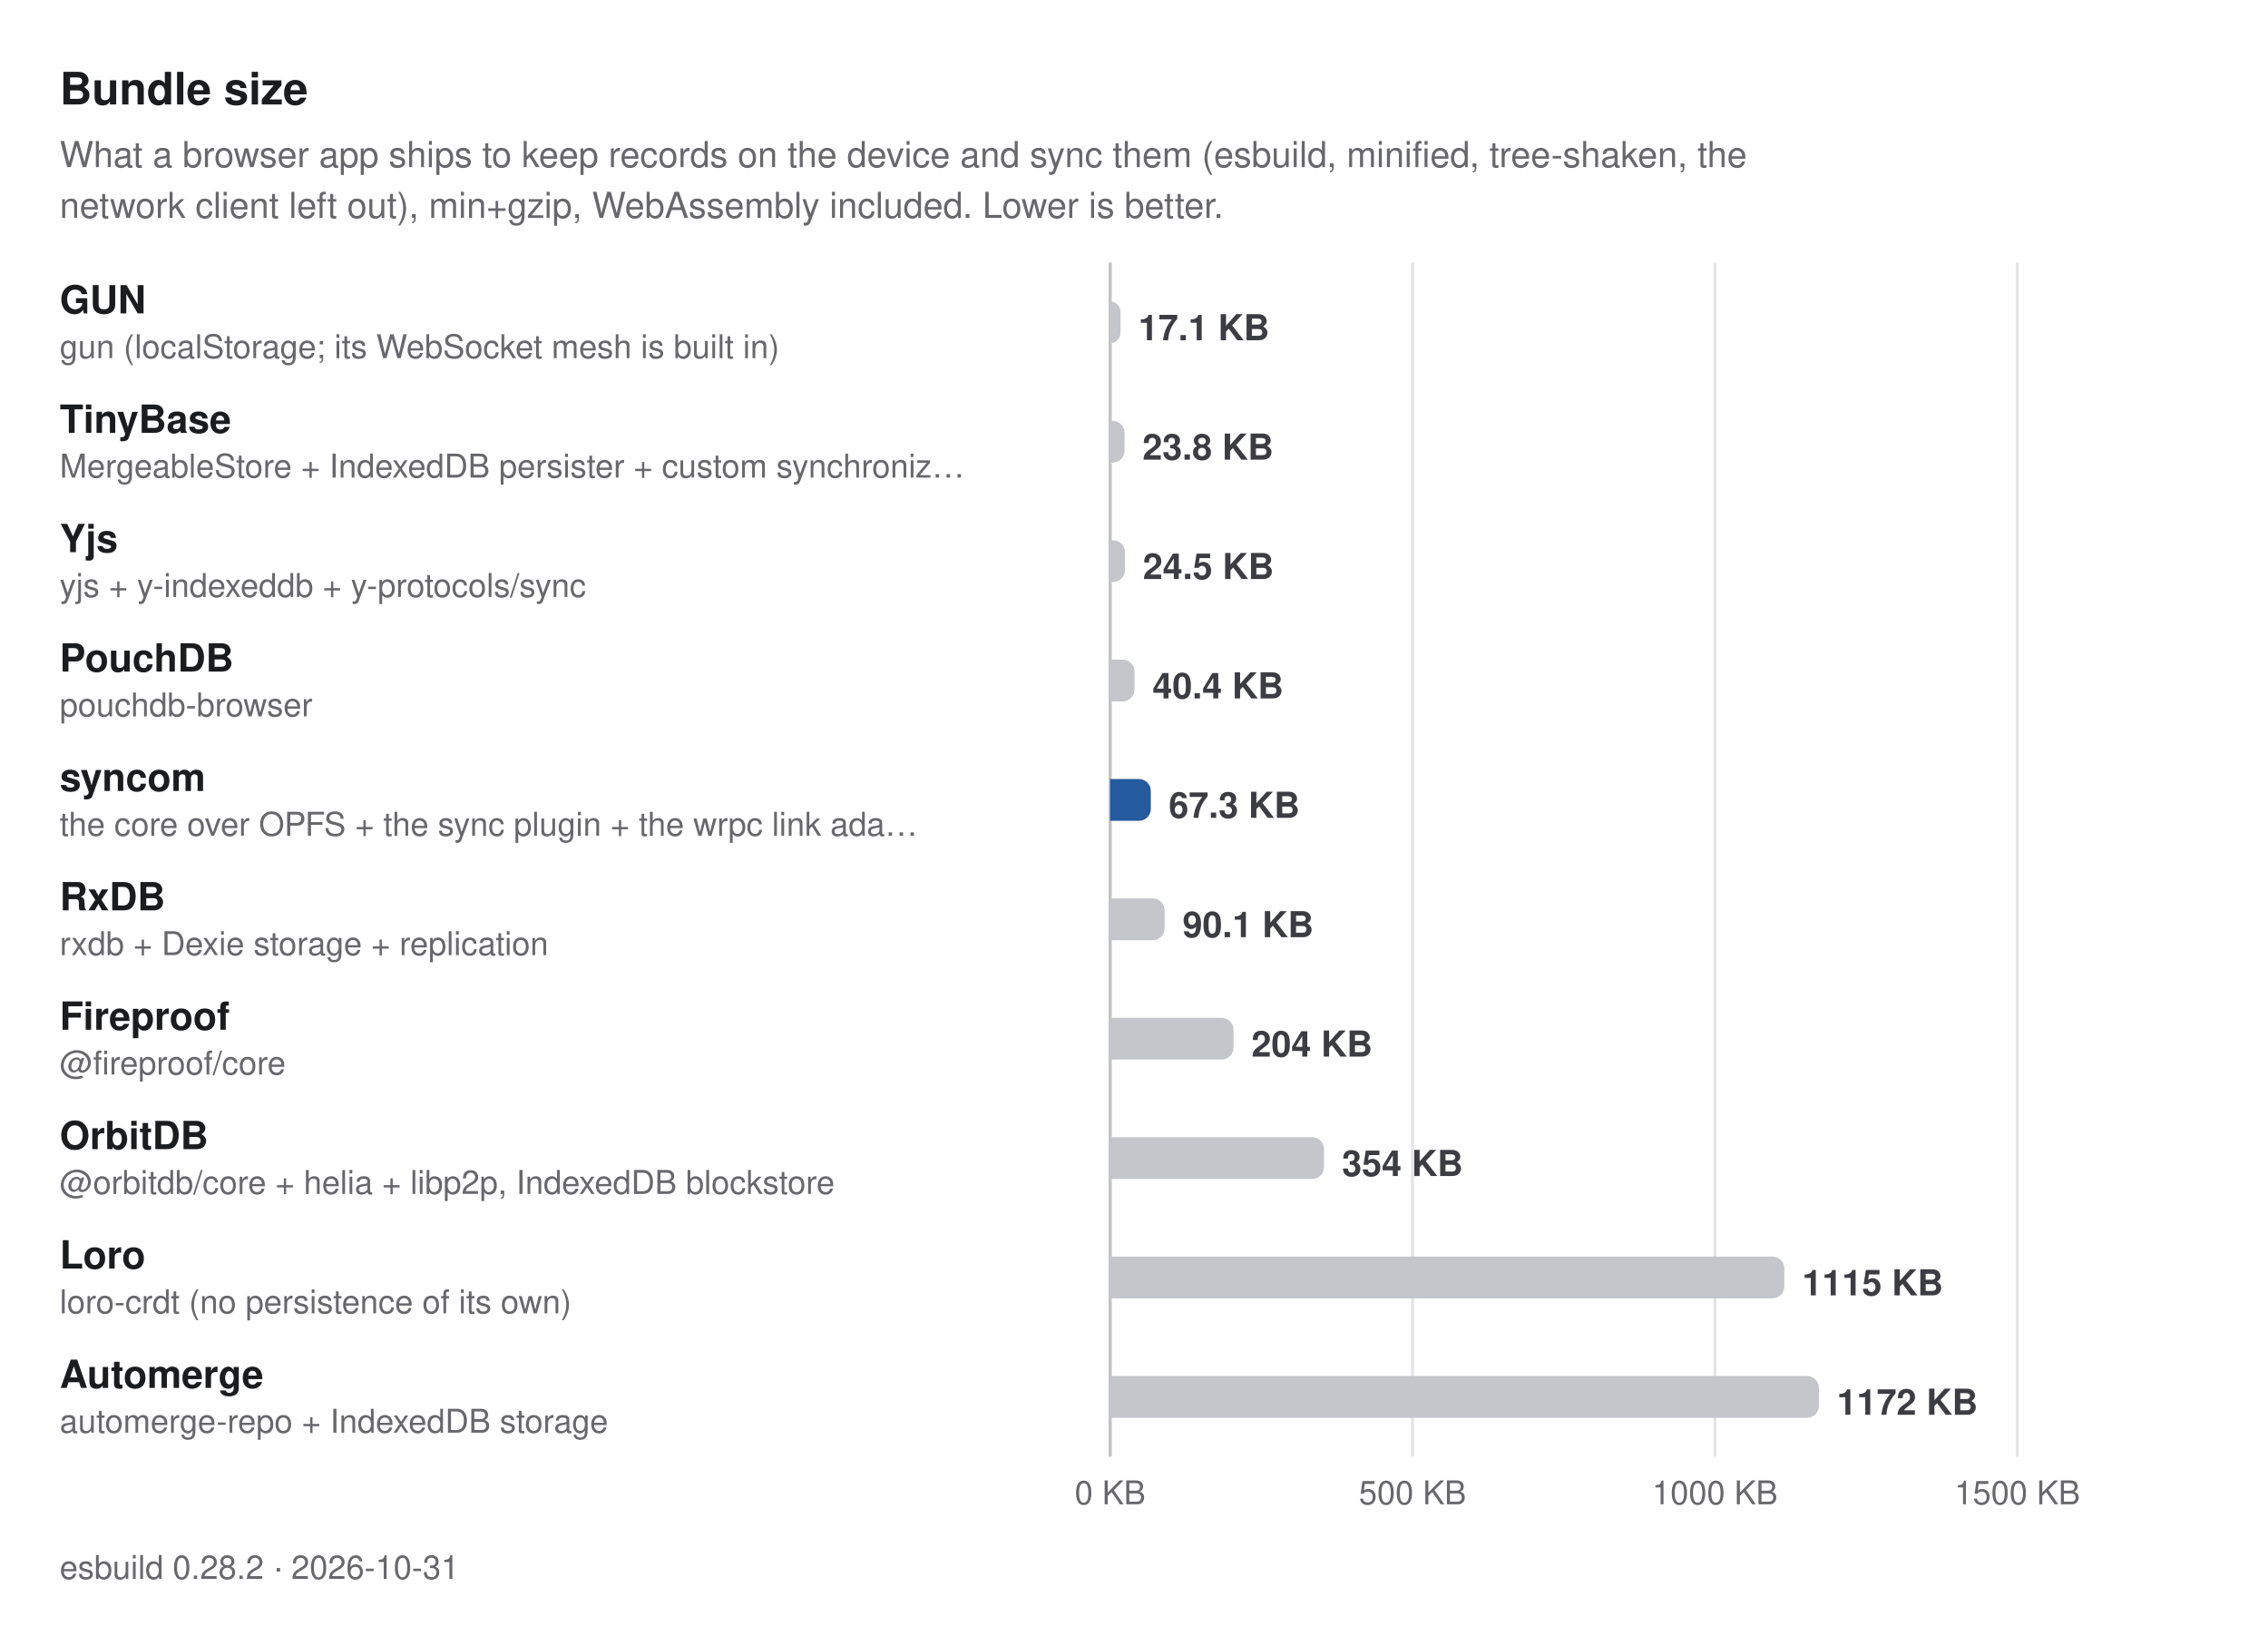
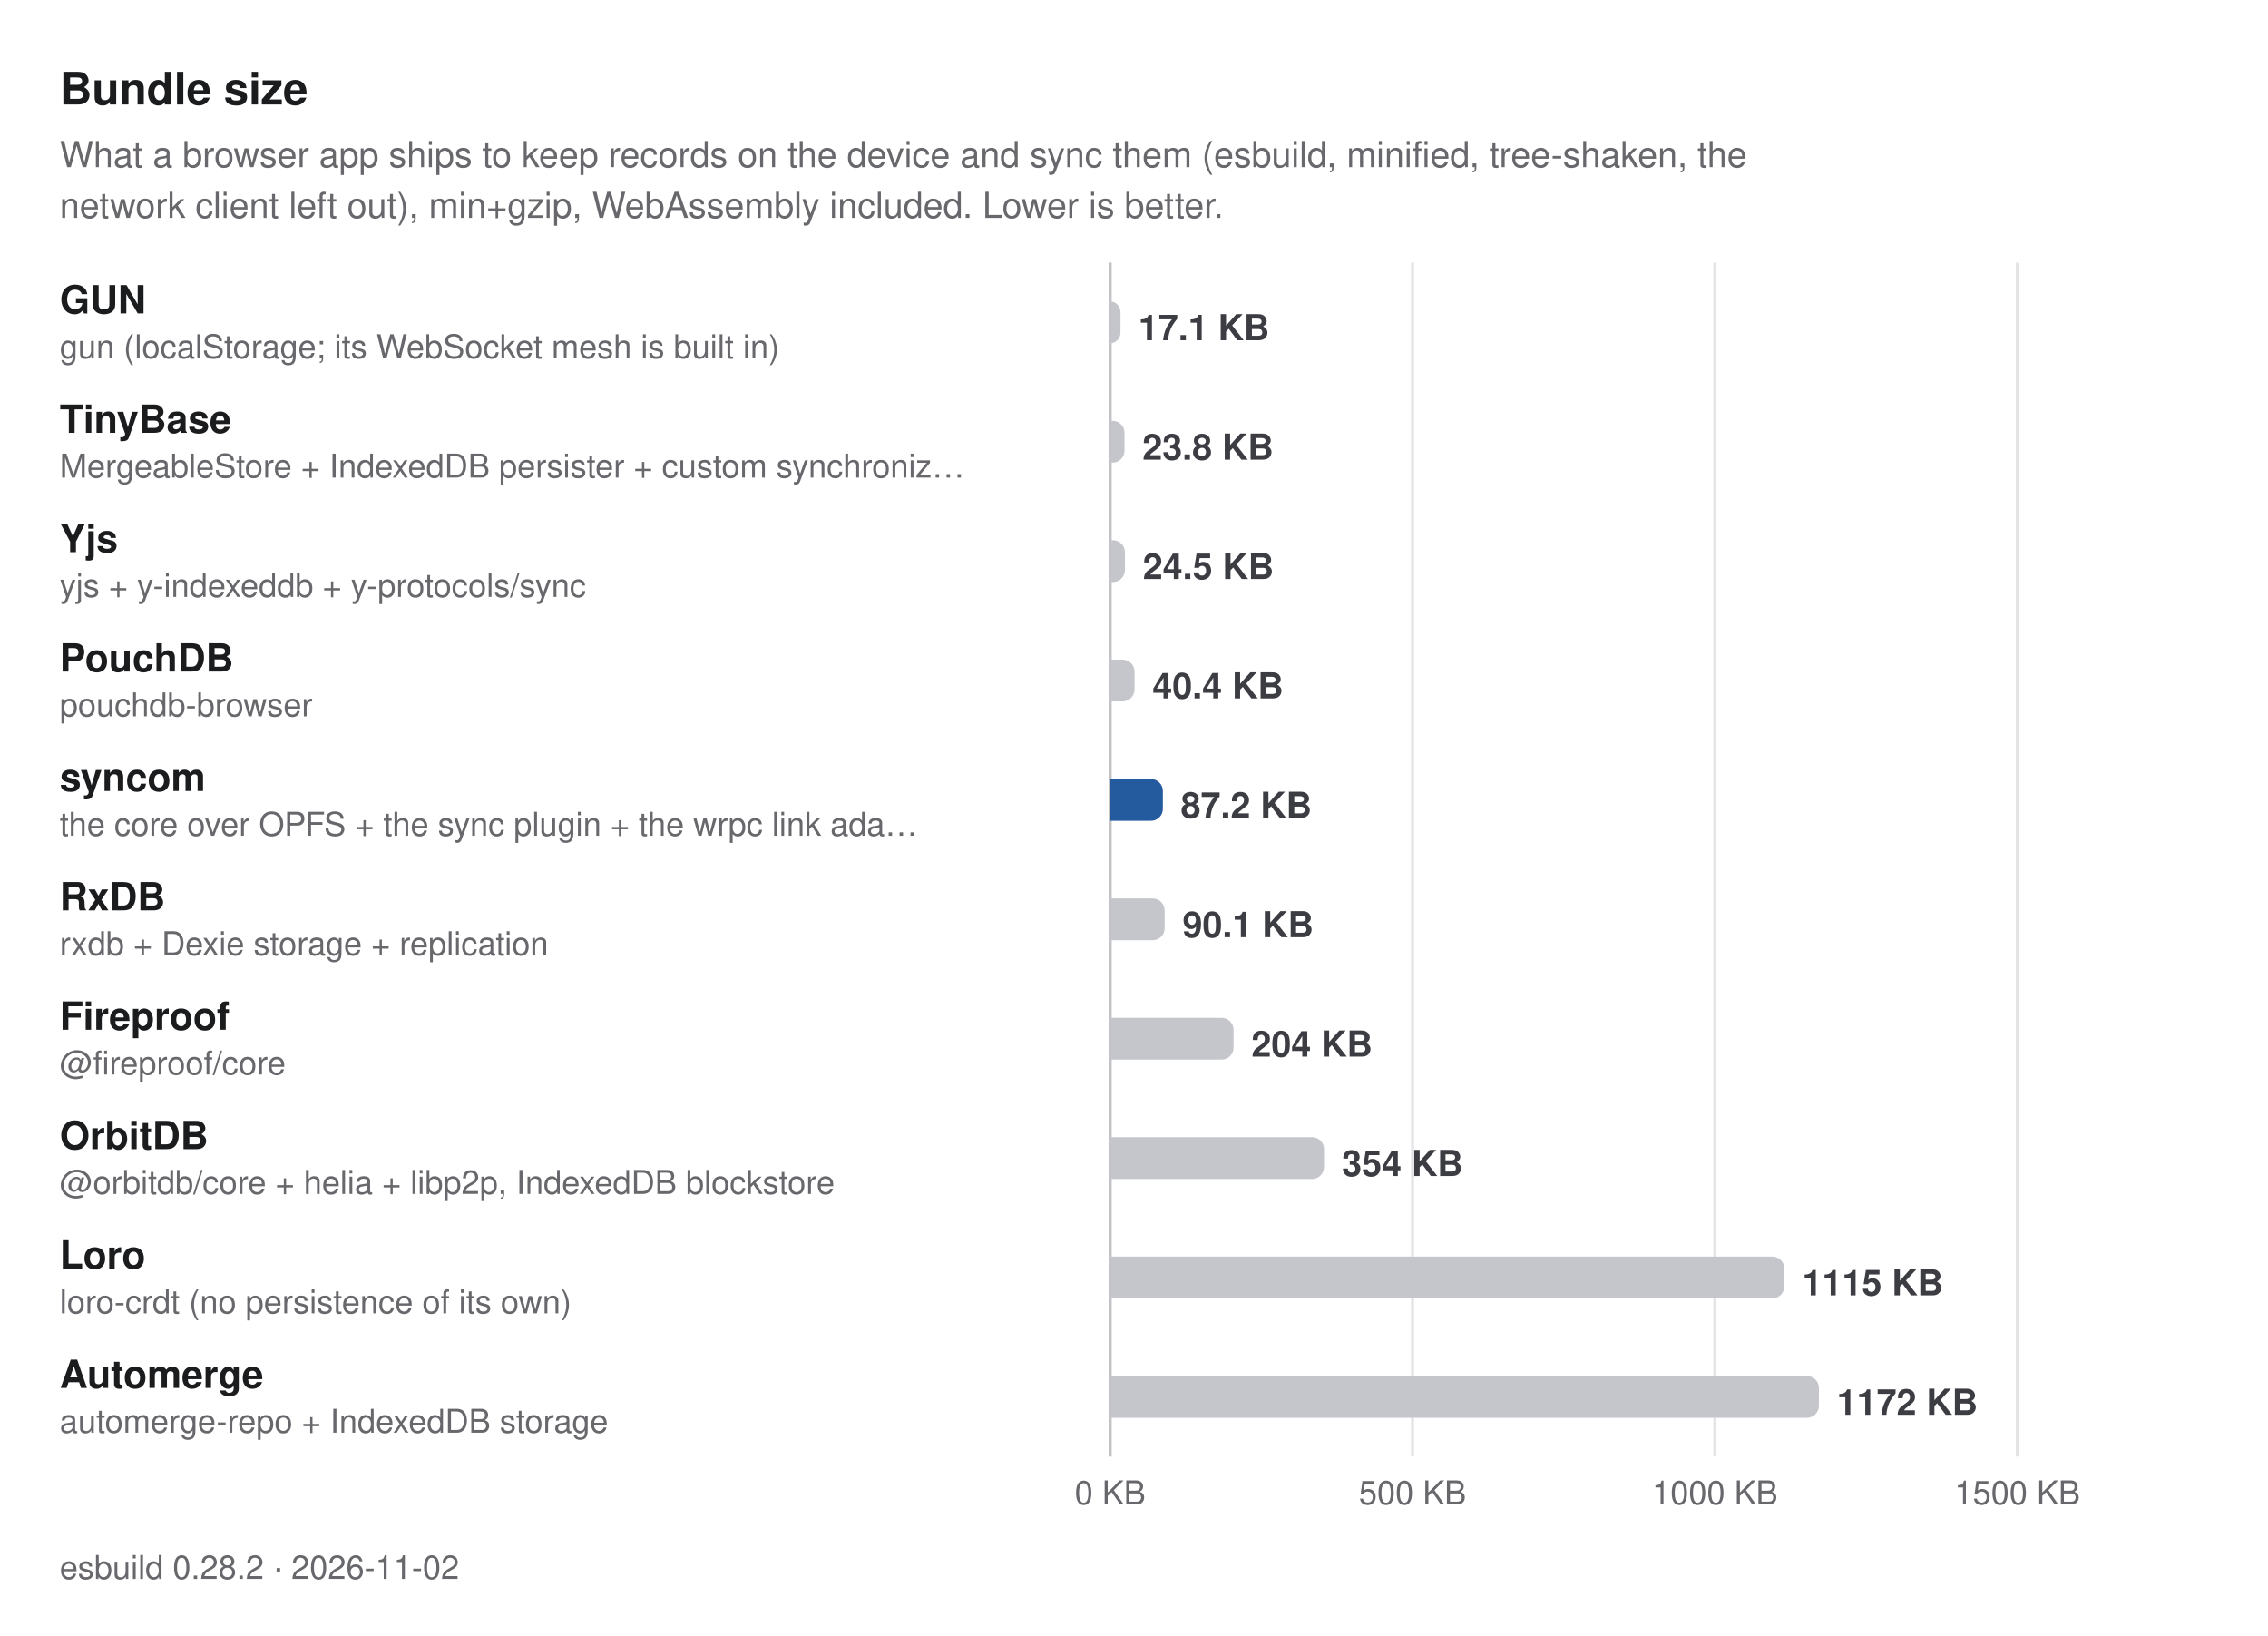
<svg xmlns="http://www.w3.org/2000/svg" width="760" height="548" viewBox="0 0 760 548" role="img" aria-label="Bundle size. What a browser app ships to keep records on the device and sync them (esbuild, minified, tree-shaken, the network client left out), min+gzip, WebAssembly included. Lower is better.">
  <style>
  text { font-family: -apple-system, BlinkMacSystemFont, "Segoe UI", Helvetica, Arial, sans-serif; }
  .title { font-size: 15px; font-weight: 700; fill: #1b1c1e; }
  .subtitle, .caption { font-size: 12px; fill: #67676c; }
  .caption { font-size: 11px; }
  .group { font-size: 11px; font-weight: 600; letter-spacing: 0.06em; fill: #67676c; }
  .label { font-size: 13px; font-weight: 600; fill: #1b1c1e; }
  .label.primary, .label.secondary { font-weight: 700; }
  .sublabel { font-size: 11px; fill: #67676c; }
  .value { font-size: 12px; font-weight: 600; fill: #3c3c43; font-variant-numeric: tabular-nums; }
  .value.small { font-size: 10px; }
  .legend { font-size: 11px; fill: #3c3c43; }
  .tick { font-size: 11px; fill: #67676c; font-variant-numeric: tabular-nums; }
  .grid { stroke: #e4e4e7; stroke-width: 1; }
  .axis { stroke: #c2c2c4; stroke-width: 1; }
  .ref { stroke: #67676c; stroke-width: 1; stroke-dasharray: 3 3; }
  .bar { fill: #c4c6cc; }
  .bar.primary { fill: #245a9e; }
  .bar.secondary { fill: #5e9be6; }
  @media (prefers-color-scheme: dark) {
    .title, .label { fill: #dfdfd6; }
    .subtitle, .caption, .group, .sublabel, .tick { fill: #98989f; }
    .value, .legend { fill: #c2c2c4; }
    .grid { stroke: #2e2e32; }
    .axis { stroke: #48484c; }
    .ref { stroke: #98989f; }
    .bar { fill: #46474e; }
    .bar.primary { fill: #8dbcf2; }
    .bar.secondary { fill: #3d7bd0; }
  }
</style>
  <text class="title" x="20" y="35">Bundle size</text>
  <text class="subtitle" x="20" y="56">What a browser app ships to keep records on the device and sync them (esbuild, minified, tree-shaken, the</text>
  <text class="subtitle" x="20" y="73">network client left out), min+gzip, WebAssembly included. Lower is better.</text>
  <line class="grid" x1="372" y1="88" x2="372" y2="488" />
  <text class="tick" x="372" y="504" text-anchor="middle">0 KB</text>
  <line class="grid" x1="473.333" y1="88" x2="473.333" y2="488" />
  <text class="tick" x="473.333" y="504" text-anchor="middle">500 KB</text>
  <line class="grid" x1="574.667" y1="88" x2="574.667" y2="488" />
  <text class="tick" x="574.667" y="504" text-anchor="middle">1000 KB</text>
  <line class="grid" x1="676" y1="88" x2="676" y2="488" />
  <text class="tick" x="676" y="504" text-anchor="middle">1500 KB</text>
  <line class="axis" x1="372" y1="88" x2="372" y2="488" />
  <g>
    <text class="label" x="20" y="105">GUN</text>
    <text class="sublabel" x="20" y="120">gun (localStorage; its WebSocket mesh is built in)</text>
    <path class="bar" d="M372,101H372A3.471,3.471 0 0 1 375.471,104.471V111.529A3.471,3.471 0 0 1 372,115H372Z" />
    <text class="value" x="381.471" y="114">17.1 KB</text>
  </g>
  <g>
    <text class="label" x="20" y="145">TinyBase</text>
    <text class="sublabel" x="20" y="160">MergeableStore + IndexedDB persister + custom synchroniz…</text>
    <path class="bar" d="M372,141H372.829A4,4 0 0 1 376.829,145V151A4,4 0 0 1 372.829,155H372Z" />
    <text class="value" x="382.829" y="154">23.8 KB</text>
  </g>
  <g>
    <text class="label" x="20" y="185">Yjs</text>
    <text class="sublabel" x="20" y="200">yjs + y-indexeddb + y-protocols/sync</text>
    <path class="bar" d="M372,181H372.962A4,4 0 0 1 376.962,185V191A4,4 0 0 1 372.962,195H372Z" />
    <text class="value" x="382.962" y="194">24.5 KB</text>
  </g>
  <g>
    <text class="label" x="20" y="225">PouchDB</text>
    <text class="sublabel" x="20" y="240">pouchdb-browser</text>
    <path class="bar" d="M372,221H376.183A4,4 0 0 1 380.183,225V231A4,4 0 0 1 376.183,235H372Z" />
    <text class="value" x="386.183" y="234">40.4 KB</text>
  </g>
  <g>
    <text class="label primary" x="20" y="265">syncom</text>
    <text class="sublabel" x="20" y="280">the core over OPFS + the sync plugin + the wrpc link ada…</text>
-     <path class="bar primary" d="M372,261H381.639A4,4 0 0 1 385.639,265V271A4,4 0 0 1 381.639,275H372Z" />
-     <text class="value" x="391.639" y="274">67.3 KB</text>
+     <path class="bar primary" d="M372,261H385.675A4,4 0 0 1 389.675,265V271A4,4 0 0 1 385.675,275H372Z" />
+     <text class="value" x="395.675" y="274">87.2 KB</text>
  </g>
  <g>
    <text class="label" x="20" y="305">RxDB</text>
    <text class="sublabel" x="20" y="320">rxdb + Dexie storage + replication</text>
    <path class="bar" d="M372,301H386.268A4,4 0 0 1 390.268,305V311A4,4 0 0 1 386.268,315H372Z" />
    <text class="value" x="396.268" y="314">90.1 KB</text>
  </g>
  <g>
    <text class="label" x="20" y="345">Fireproof</text>
    <text class="sublabel" x="20" y="360">@fireproof/core</text>
    <path class="bar" d="M372,341H409.349A4,4 0 0 1 413.349,345V351A4,4 0 0 1 409.349,355H372Z" />
    <text class="value" x="419.349" y="354">204 KB</text>
  </g>
  <g>
    <text class="label" x="20" y="385">OrbitDB</text>
    <text class="sublabel" x="20" y="400">@orbitdb/core + helia + libp2p, IndexedDB blockstore</text>
    <path class="bar" d="M372,381H439.679A4,4 0 0 1 443.679,385V391A4,4 0 0 1 439.679,395H372Z" />
    <text class="value" x="449.679" y="394">354 KB</text>
  </g>
  <g>
    <text class="label" x="20" y="425">Loro</text>
    <text class="sublabel" x="20" y="440">loro-crdt (no persistence of its own)</text>
    <path class="bar" d="M372,421H593.925A4,4 0 0 1 597.925,425V431A4,4 0 0 1 593.925,435H372Z" />
    <text class="value" x="603.925" y="434">1115 KB</text>
  </g>
  <g>
    <text class="label" x="20" y="465">Automerge</text>
    <text class="sublabel" x="20" y="480">automerge-repo + IndexedDB storage</text>
    <path class="bar" d="M372,461H605.512A4,4 0 0 1 609.512,465V471A4,4 0 0 1 605.512,475H372Z" />
    <text class="value" x="615.512" y="474">1172 KB</text>
  </g>
-   <text class="caption" x="20" y="529">esbuild 0.28.2 · 2026-10-31</text>
+   <text class="caption" x="20" y="529">esbuild 0.28.2 · 2026-11-02</text>
</svg>
